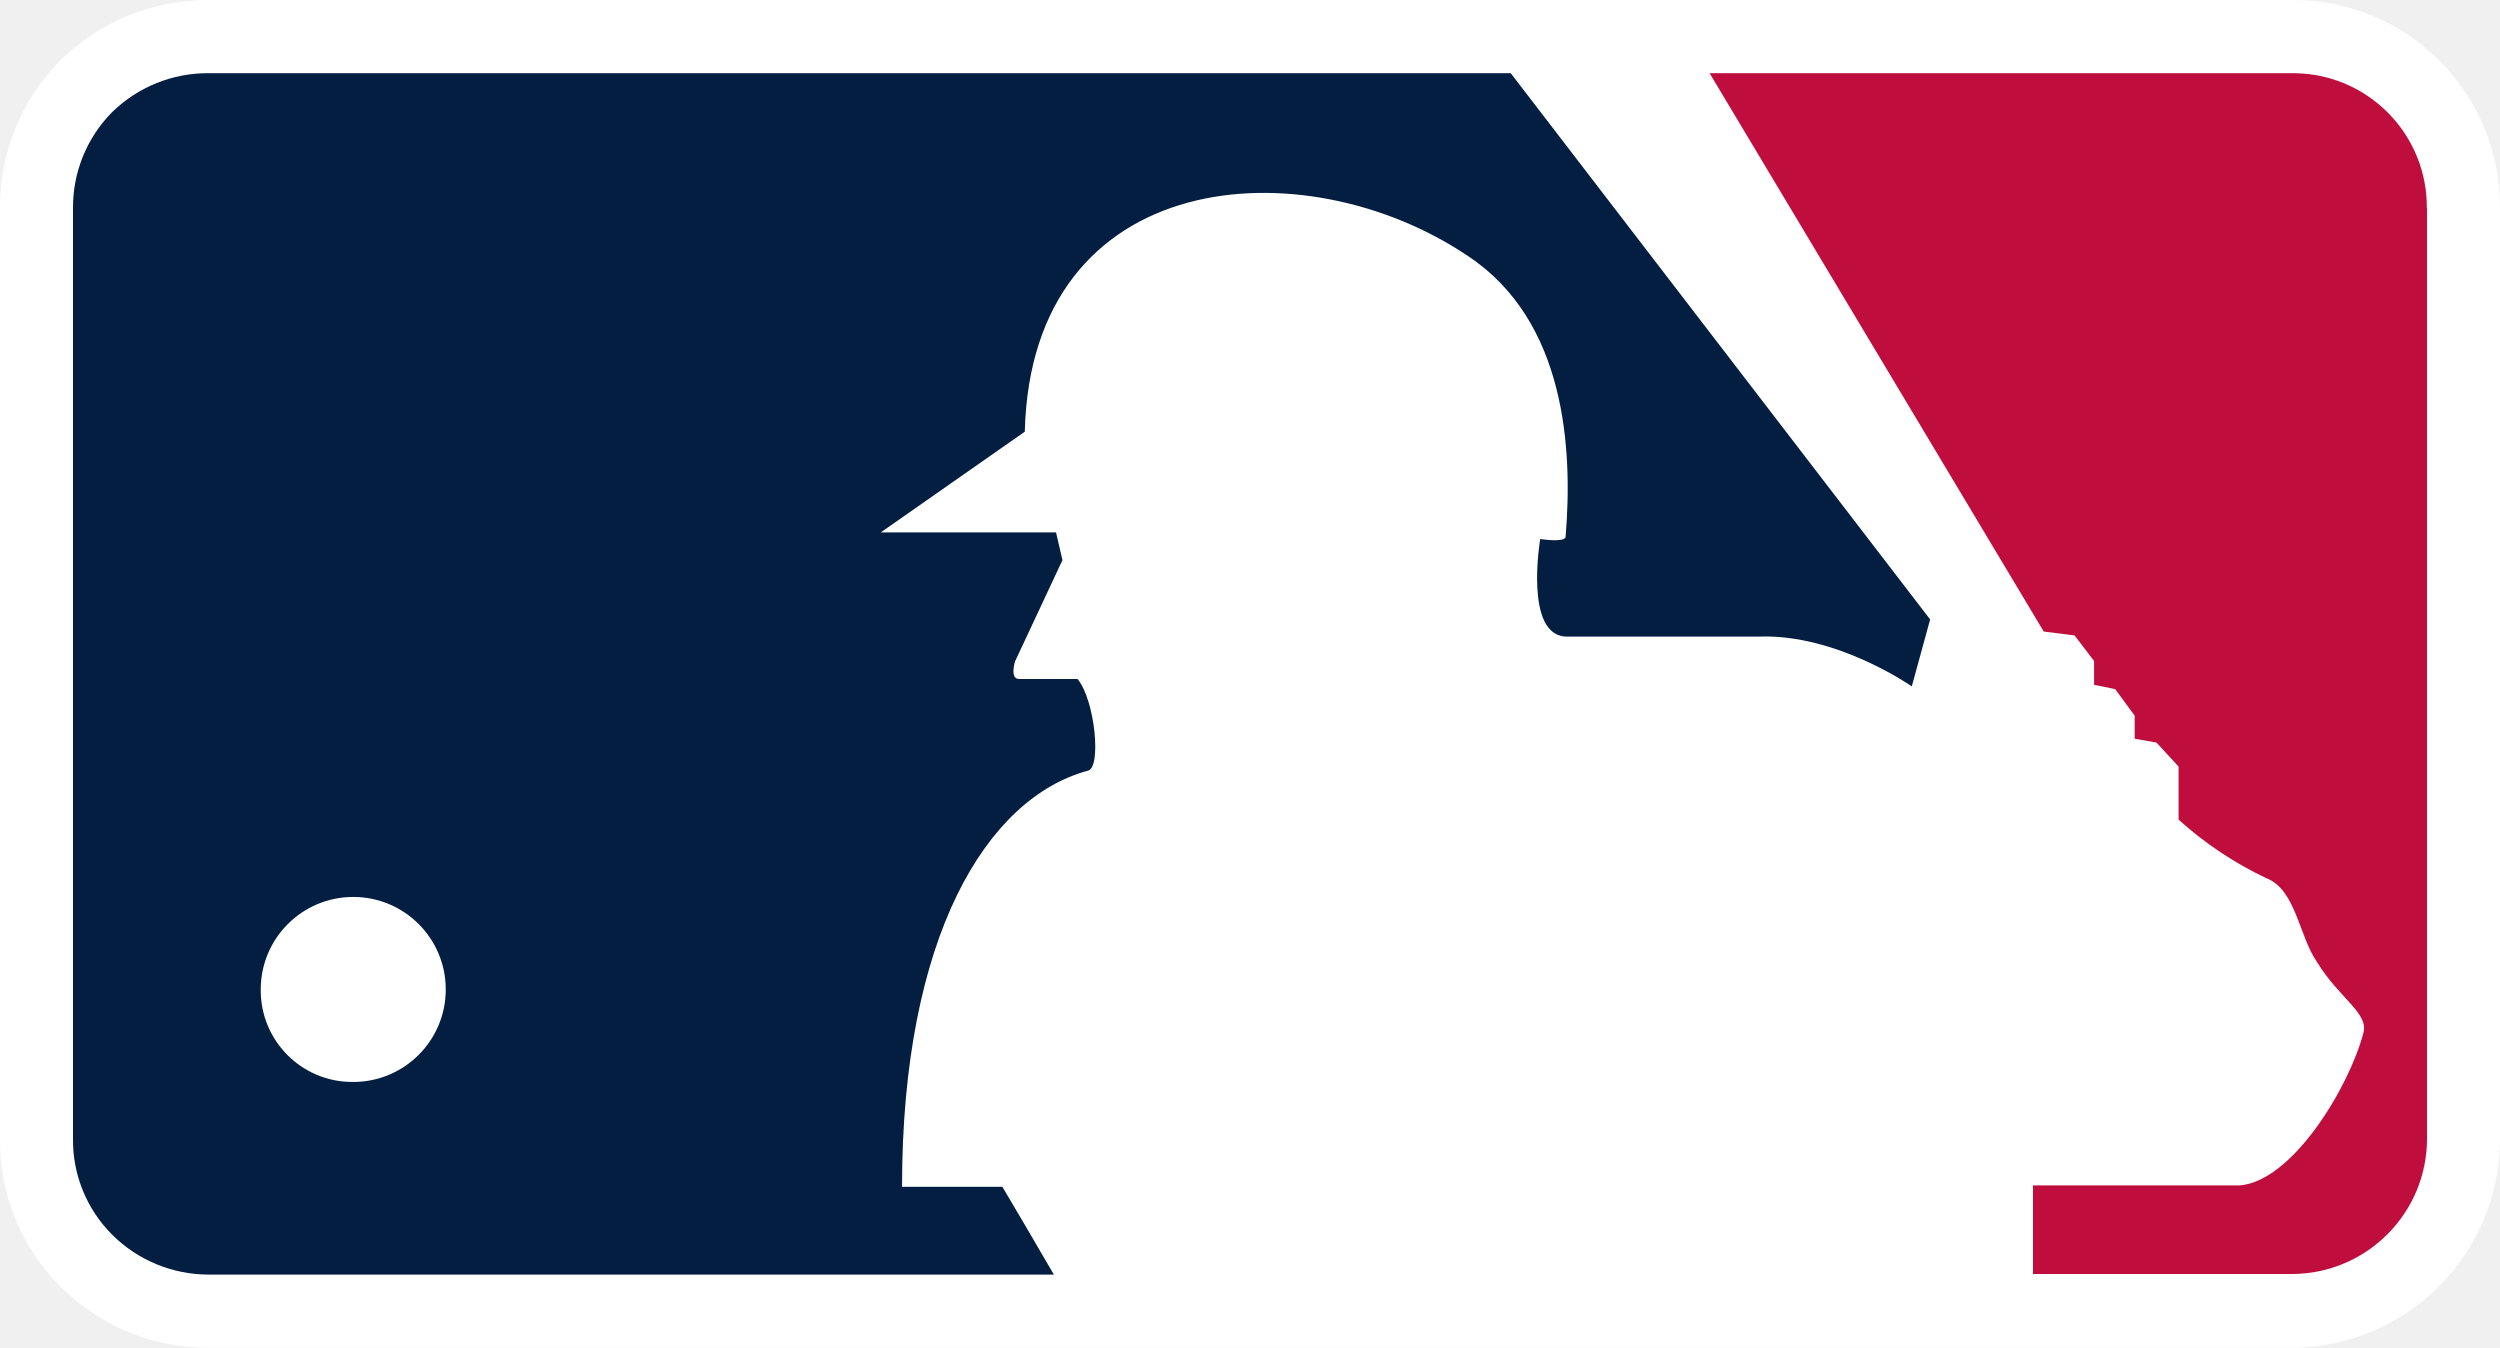
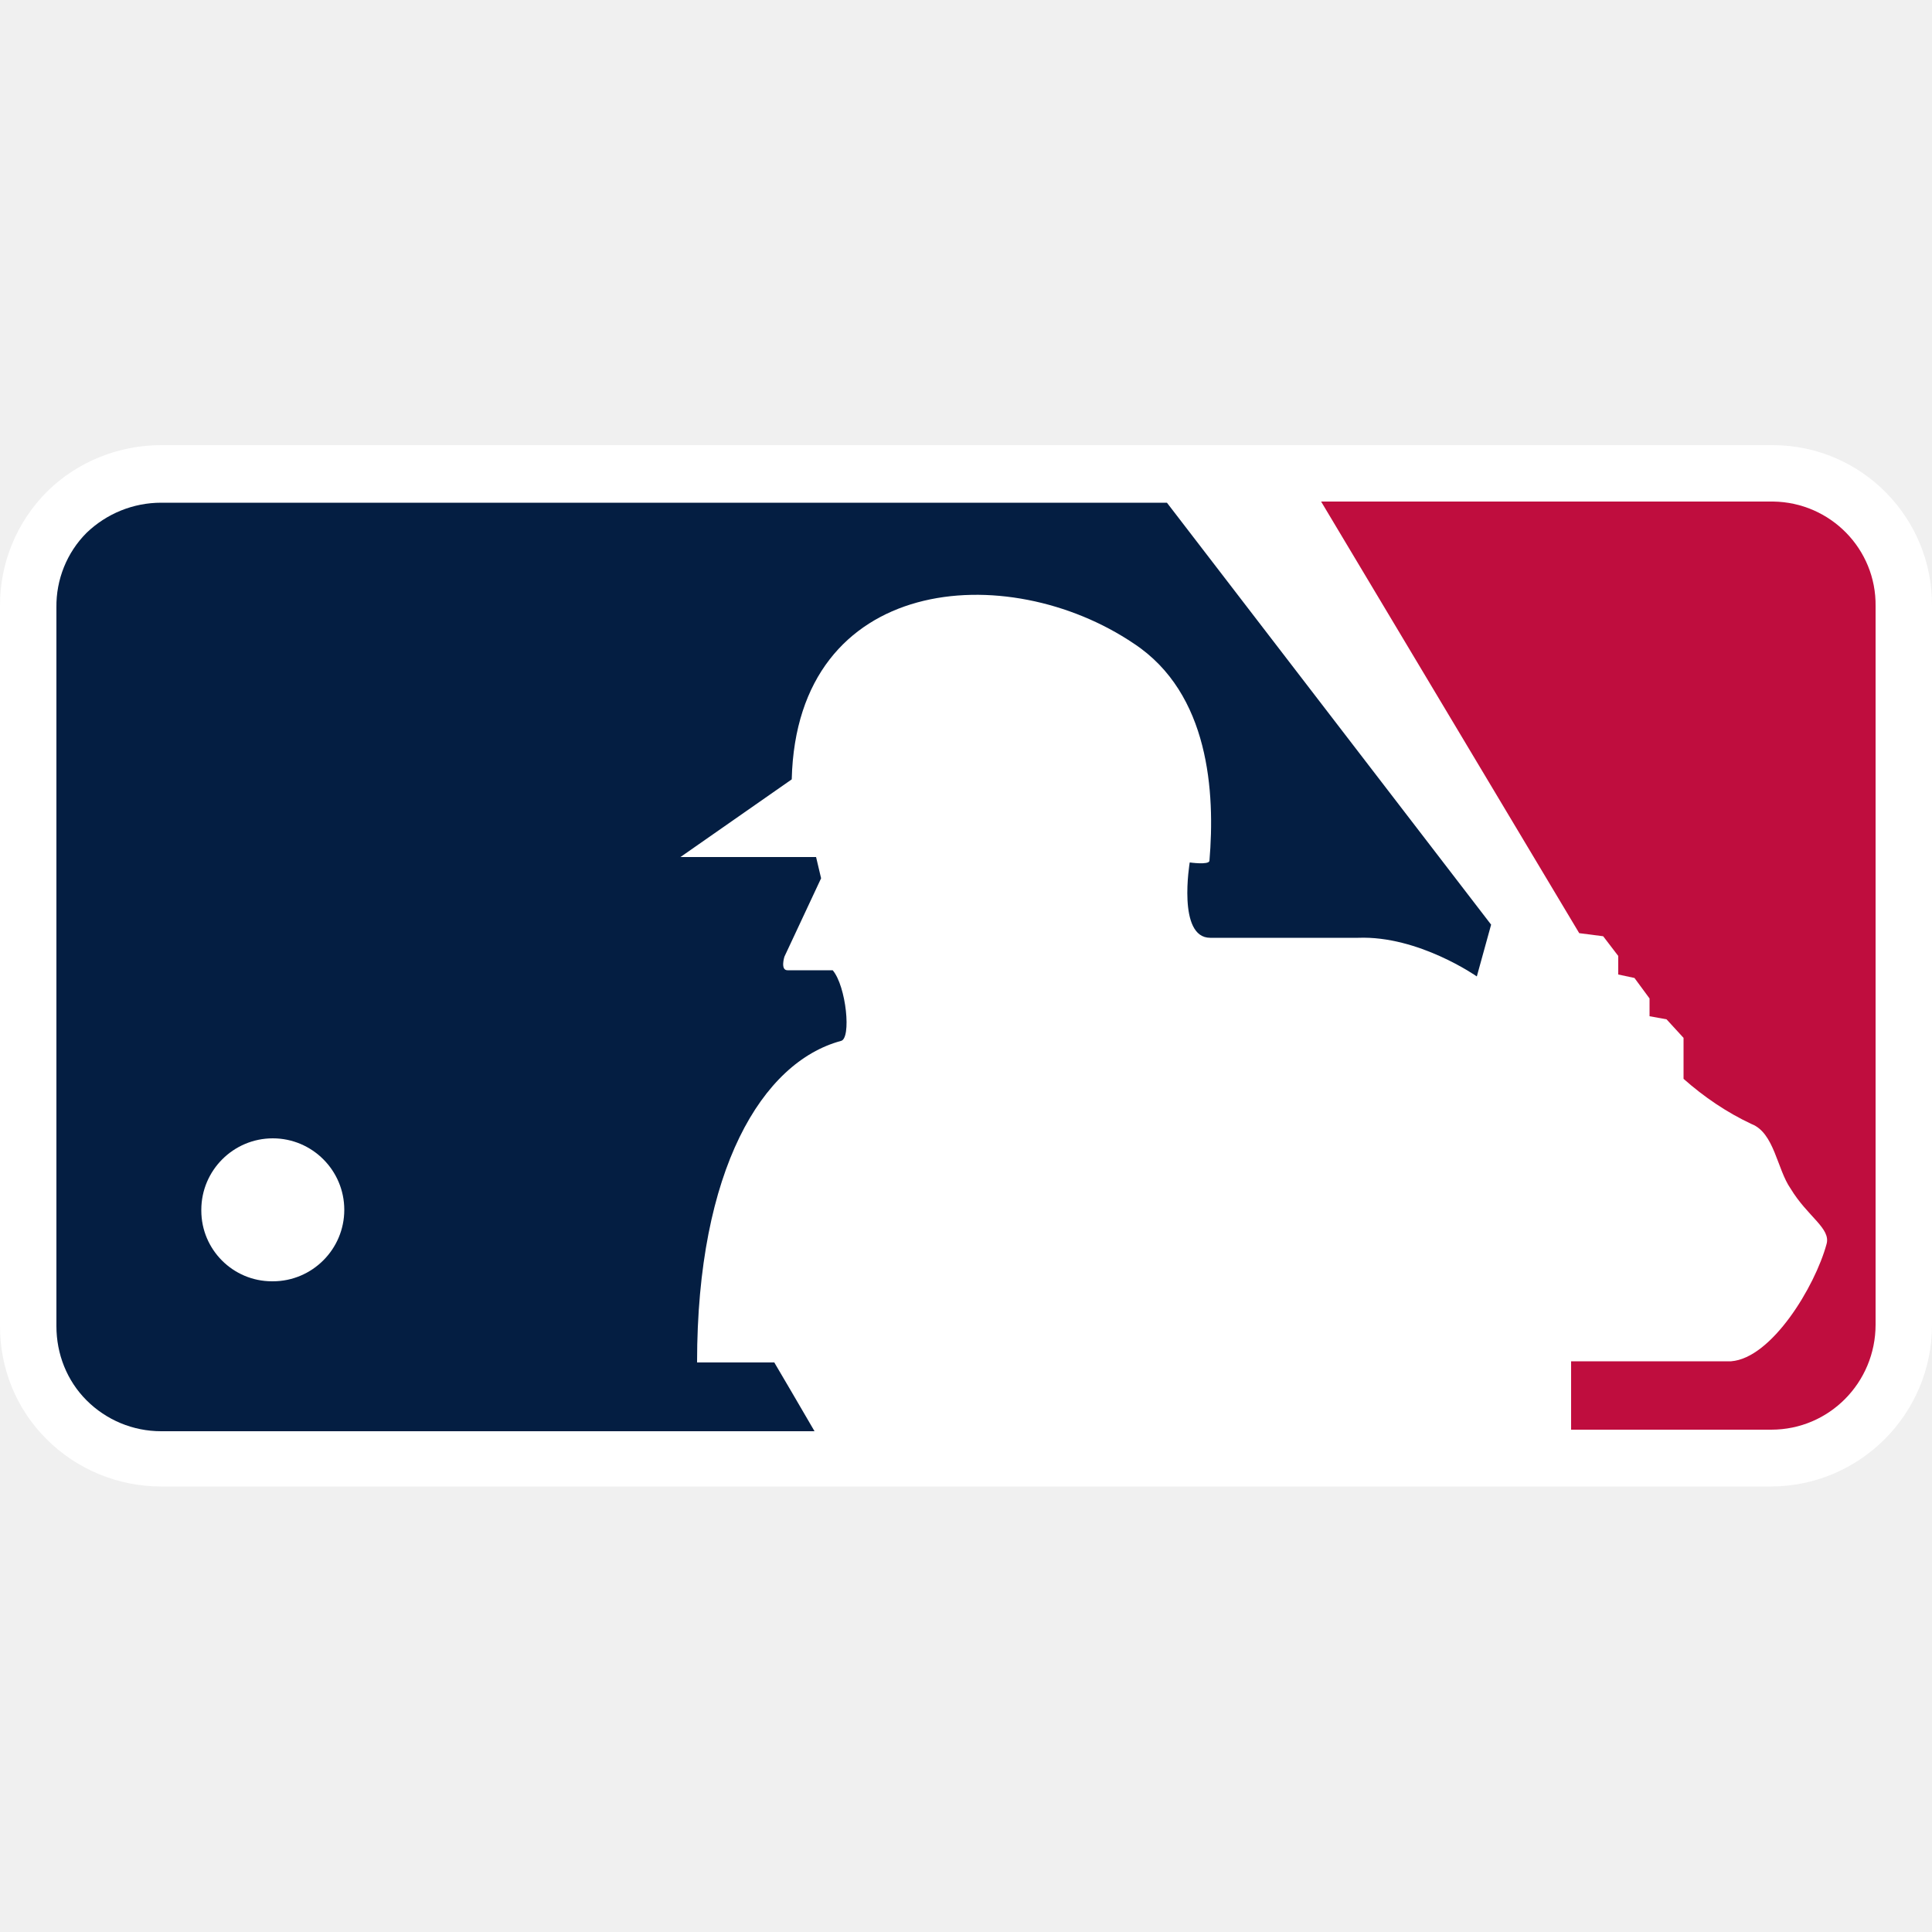
- <svg xmlns="http://www.w3.org/2000/svg" height="92.56" width="171.691" version="1.1" viewBox="0 0 171.691 92.56">
-   <path d="M157.403 0H14.315A14.421,14.421,0,0,0,4.169,4.128,14.261,14.261,0,0,0,.001,14.341v63.851A14.153,14.153,0,0,0,4.156,88.365,14.328,14.328,0,0,0,14.315,92.56H157.403A14.354,14.354,0,0,0,171.691,78.192V14.328A14.22,14.22,0,0,0,157.578 0Q157.491-0,157.403 0Z" fill="#fff" />
-   <path d="M166.665,14.328a9.194,9.194,0,0,0-9.086-9.301q-.088-.001-.175-0h-39.994l22.946,38.345,2.118.268,1.34,1.756v1.635l1.448.295,1.34,1.823v1.582l1.501.268,1.515,1.649V56.292a24.849,24.849,0,0,0,6.031,4.021c2.024.777,2.252,4.021,3.471,5.75,1.528,2.52,3.619,3.525,3.176,4.932-1.019,3.766-4.879,10.119-8.471,10.414H139.618v6.085H157.417a9.302,9.302,0,0,0,9.262-9.341l-0-.041v-63.784" fill="#bf0d3e" />
-   <path d="M68.824,81.503H61.949c0-17.182,5.803-26.685,12.759-28.575.952-.174.496-4.865-.71-6.299H69.977c-.643,0-.268-1.206-.268-1.206l3.257-6.956-.442-1.903H60.488L70.379,29.647C70.835,11.406,89.545,9.985,100.817,17.585c6.701,4.436,7.211,13.229,6.701,19.3-.08.389-1.742.134-1.742.134s-1.139,6.701,1.836,6.701H120.76c5.361-.214,10.535,3.418,10.535,3.418l1.26-4.597L103.752,5.026h-89.437a9.382,9.382,0,0,0-6.621,2.681,9.288,9.288,0,0,0-2.681,6.621V78.192a9.167,9.167,0,0,0,2.681,6.594,9.382,9.382,0,0,0,6.621,2.748H72.376c-1.421-2.439-3.042-5.214-3.538-6.031" fill="#041e42" />
-   <path d="M17.907,67.952a6.353,6.353,0,1,1,6.353,6.353l-.053-0a6.286,6.286,0,0,1-6.3-6.272q-0-.04 0-.081" fill="#fff" />
+ <svg xmlns="http://www.w3.org/2000/svg" id="Layer_1" version="1.1" viewBox="0 0 500 500">
+   <defs>
+     <style>
+       .st0 {
+         fill: #bf0d3e;
+       }
+ 
+       .st1 {
+         fill: #041e42;
+       }
+ 
+       .st2 {
+         fill: #fff;
+       }
+     </style>
+   </defs>
+   <path class="st2" d="M458.4,115.2H41.7c-11,0-21.7,4.3-29.5,12C4.3,135.1-.1,145.8,0,157v185.9c-.1,11.1,4.2,21.8,12.1,29.6,7.8,7.8,18.5,12.2,29.6,12.2h416.7c23-.1,41.6-18.8,41.6-41.8v-186c.2-22.9-18.2-41.6-41.1-41.7,0,0,0,0,0,0-.2,0-.3,0-.5,0Z" />
+   <path class="st0" d="M485.4,156.9c.2-14.8-11.7-26.9-26.5-27.1-.2,0-.3,0-.5,0h-116.5l66.8,111.7,6.2.8,3.9,5.1v4.8l4.2.9,3.9,5.3v4.6l4.4.8,4.4,4.8v10.6c5.3,4.7,11.2,8.7,17.6,11.7,5.9,2.3,6.6,11.7,10.1,16.7,4.4,7.3,10.5,10.3,9.3,14.4-3,11-14.2,29.5-24.7,30.3h-41.4v17.7h51.8c15,0,27-12.2,27-27.2h0v-185.9" />
+   <path class="st1" d="M200.4,352.6h-20c0-50,16.9-77.7,37.2-83.2,2.8-.5,1.4-14.2-2.1-18.3h-11.7c-1.9,0-.8-3.5-.8-3.5l9.5-20.3-1.3-5.5h-35.1l28.8-20.1c1.3-53.1,55.8-57.3,88.6-35.1,19.5,12.9,21,38.5,19.5,56.2-.2,1.1-5.1.4-5.1.4,0,0-3.3,19.5,5.3,19.5h38.3c15.6-.6,30.7,10,30.7,10l3.7-13.4-83.9-109.2H41.7c-7.2,0-14.1,2.8-19.3,7.8-5.1,5.1-7.9,12.1-7.8,19.3v186c0,7.2,2.7,14.1,7.8,19.2,5.1,5.1,12,8,19.3,8h169.1c-4.1-7.1-8.9-15.2-10.3-17.6" />
+   <path class="st2" d="M52.1,313.1c0-10.2,8.3-18.5,18.5-18.5,10.2,0,18.5,8.3,18.5,18.5,0,10.2-8.3,18.5-18.5,18.5h-.2c-10.1,0-18.3-8.2-18.3-18.3h0c0,0,0-.2,0-.2" />
</svg>
